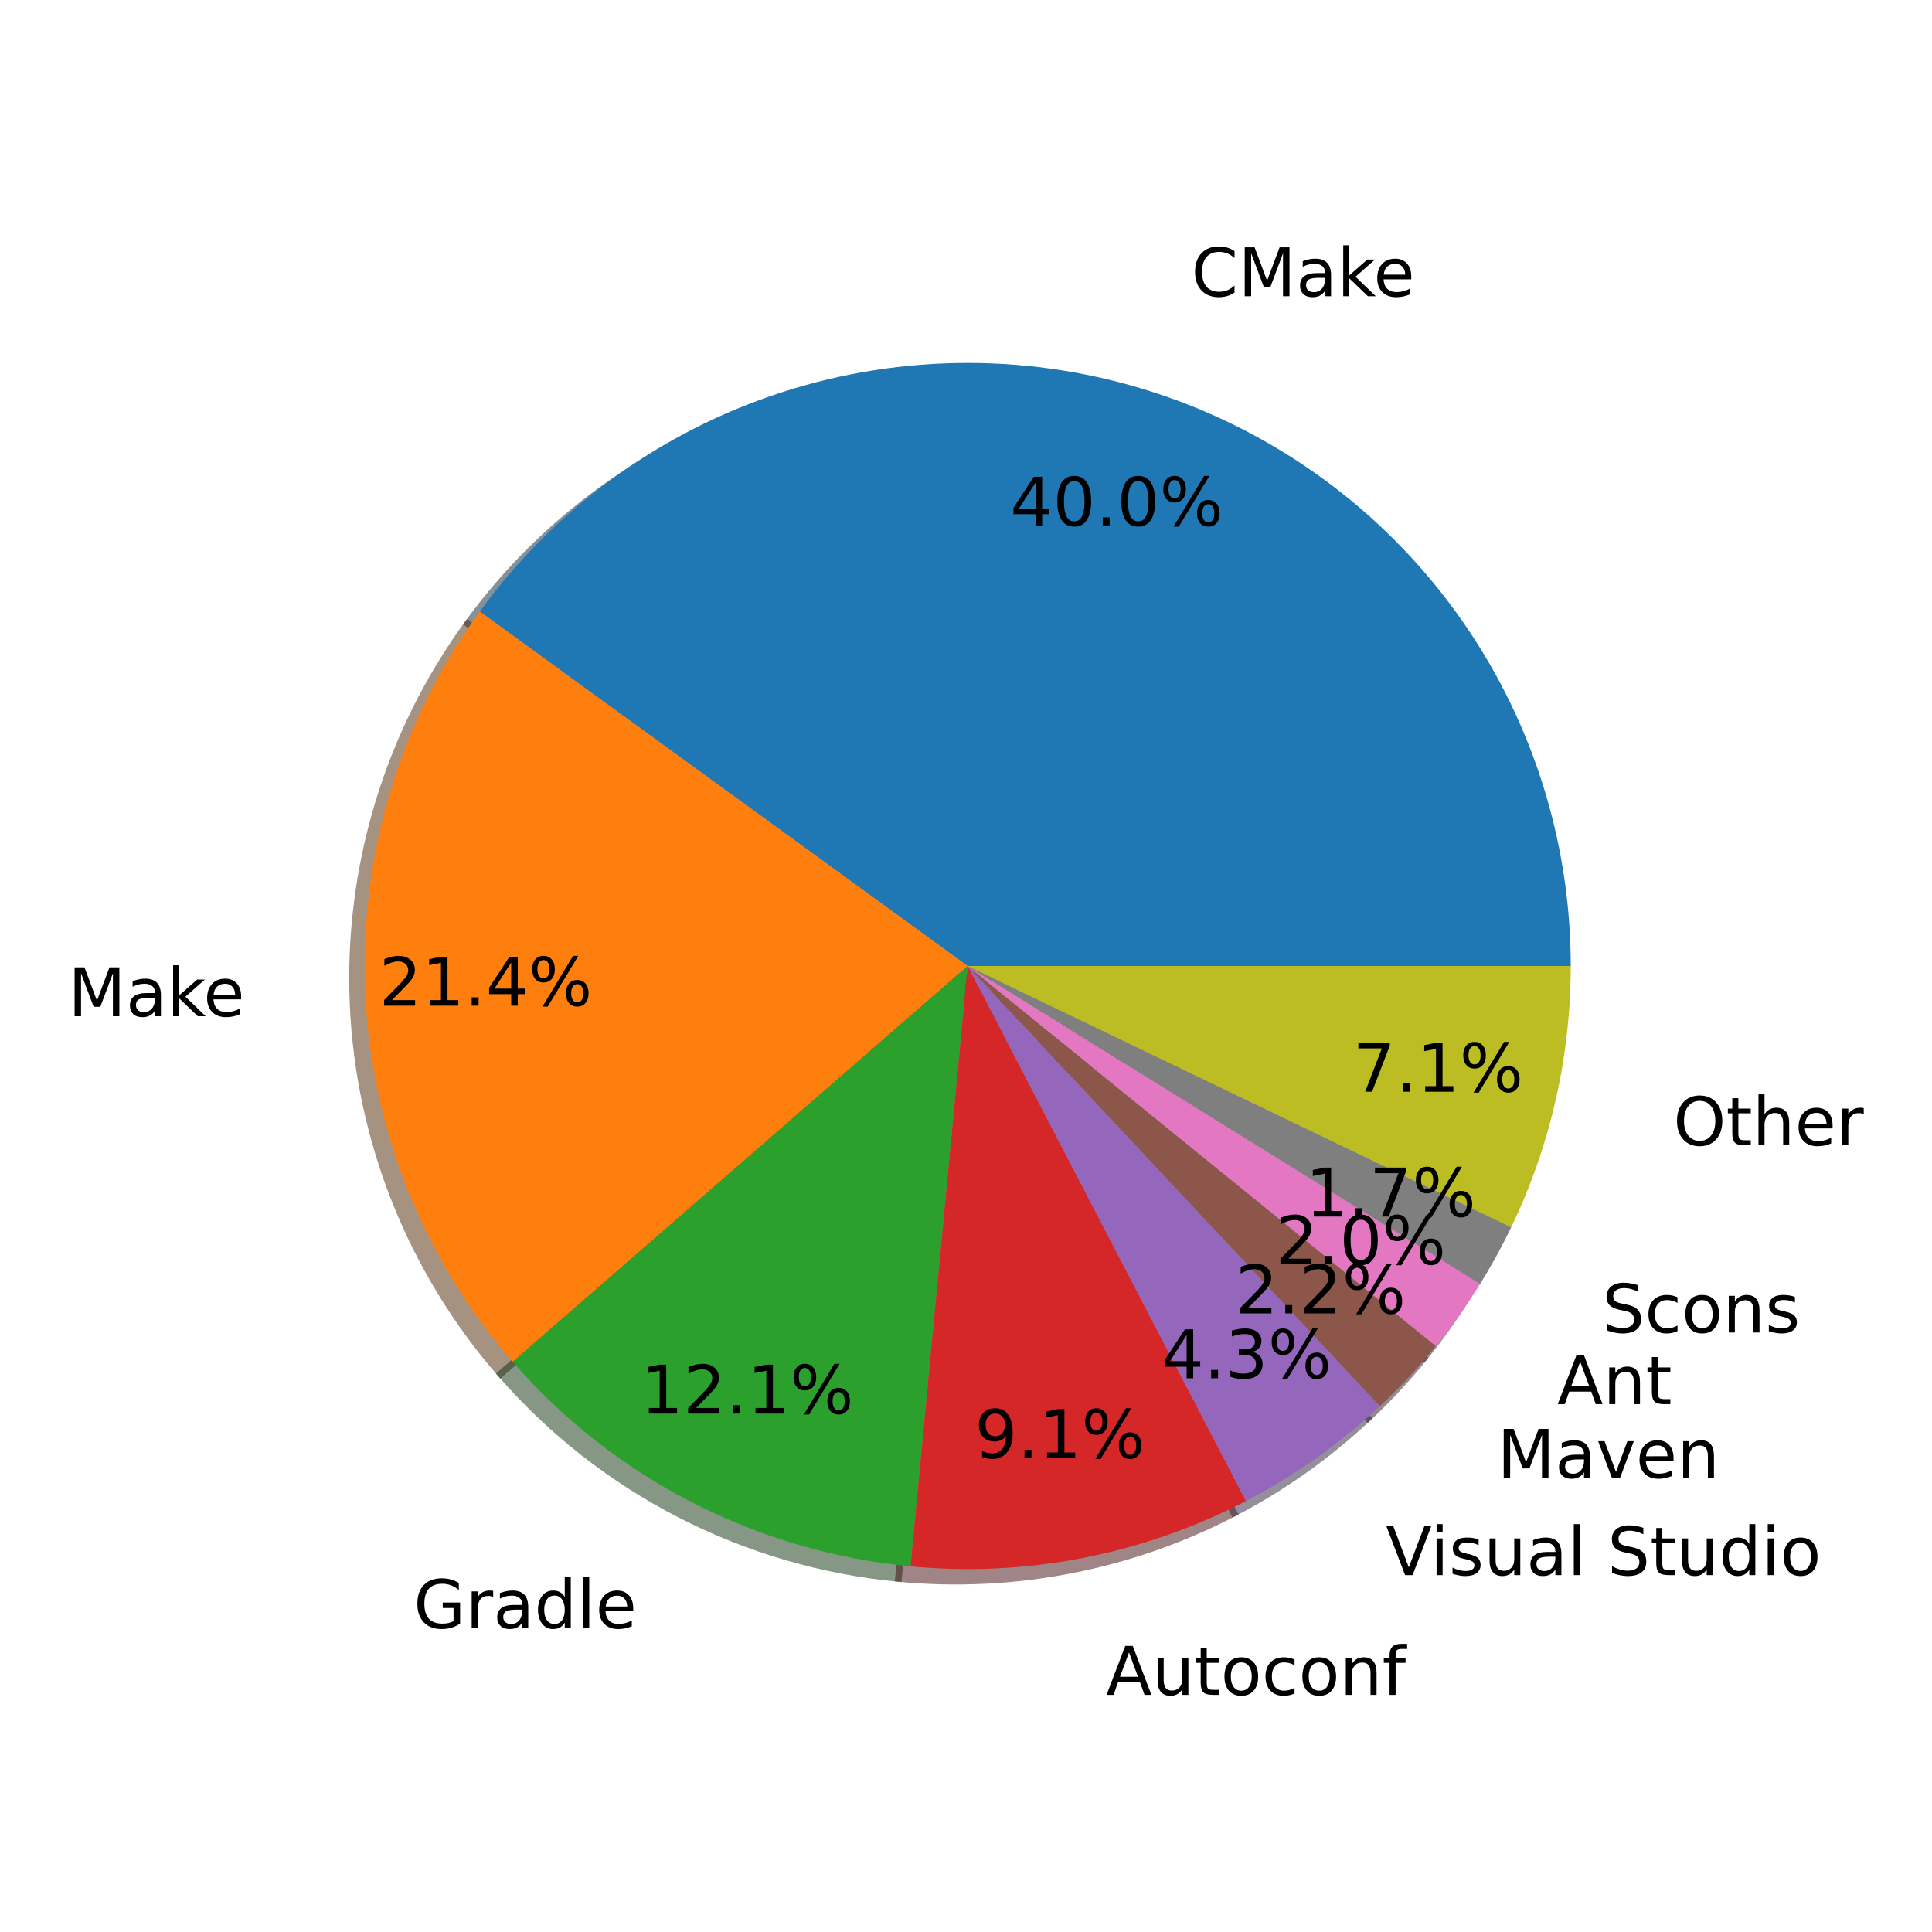
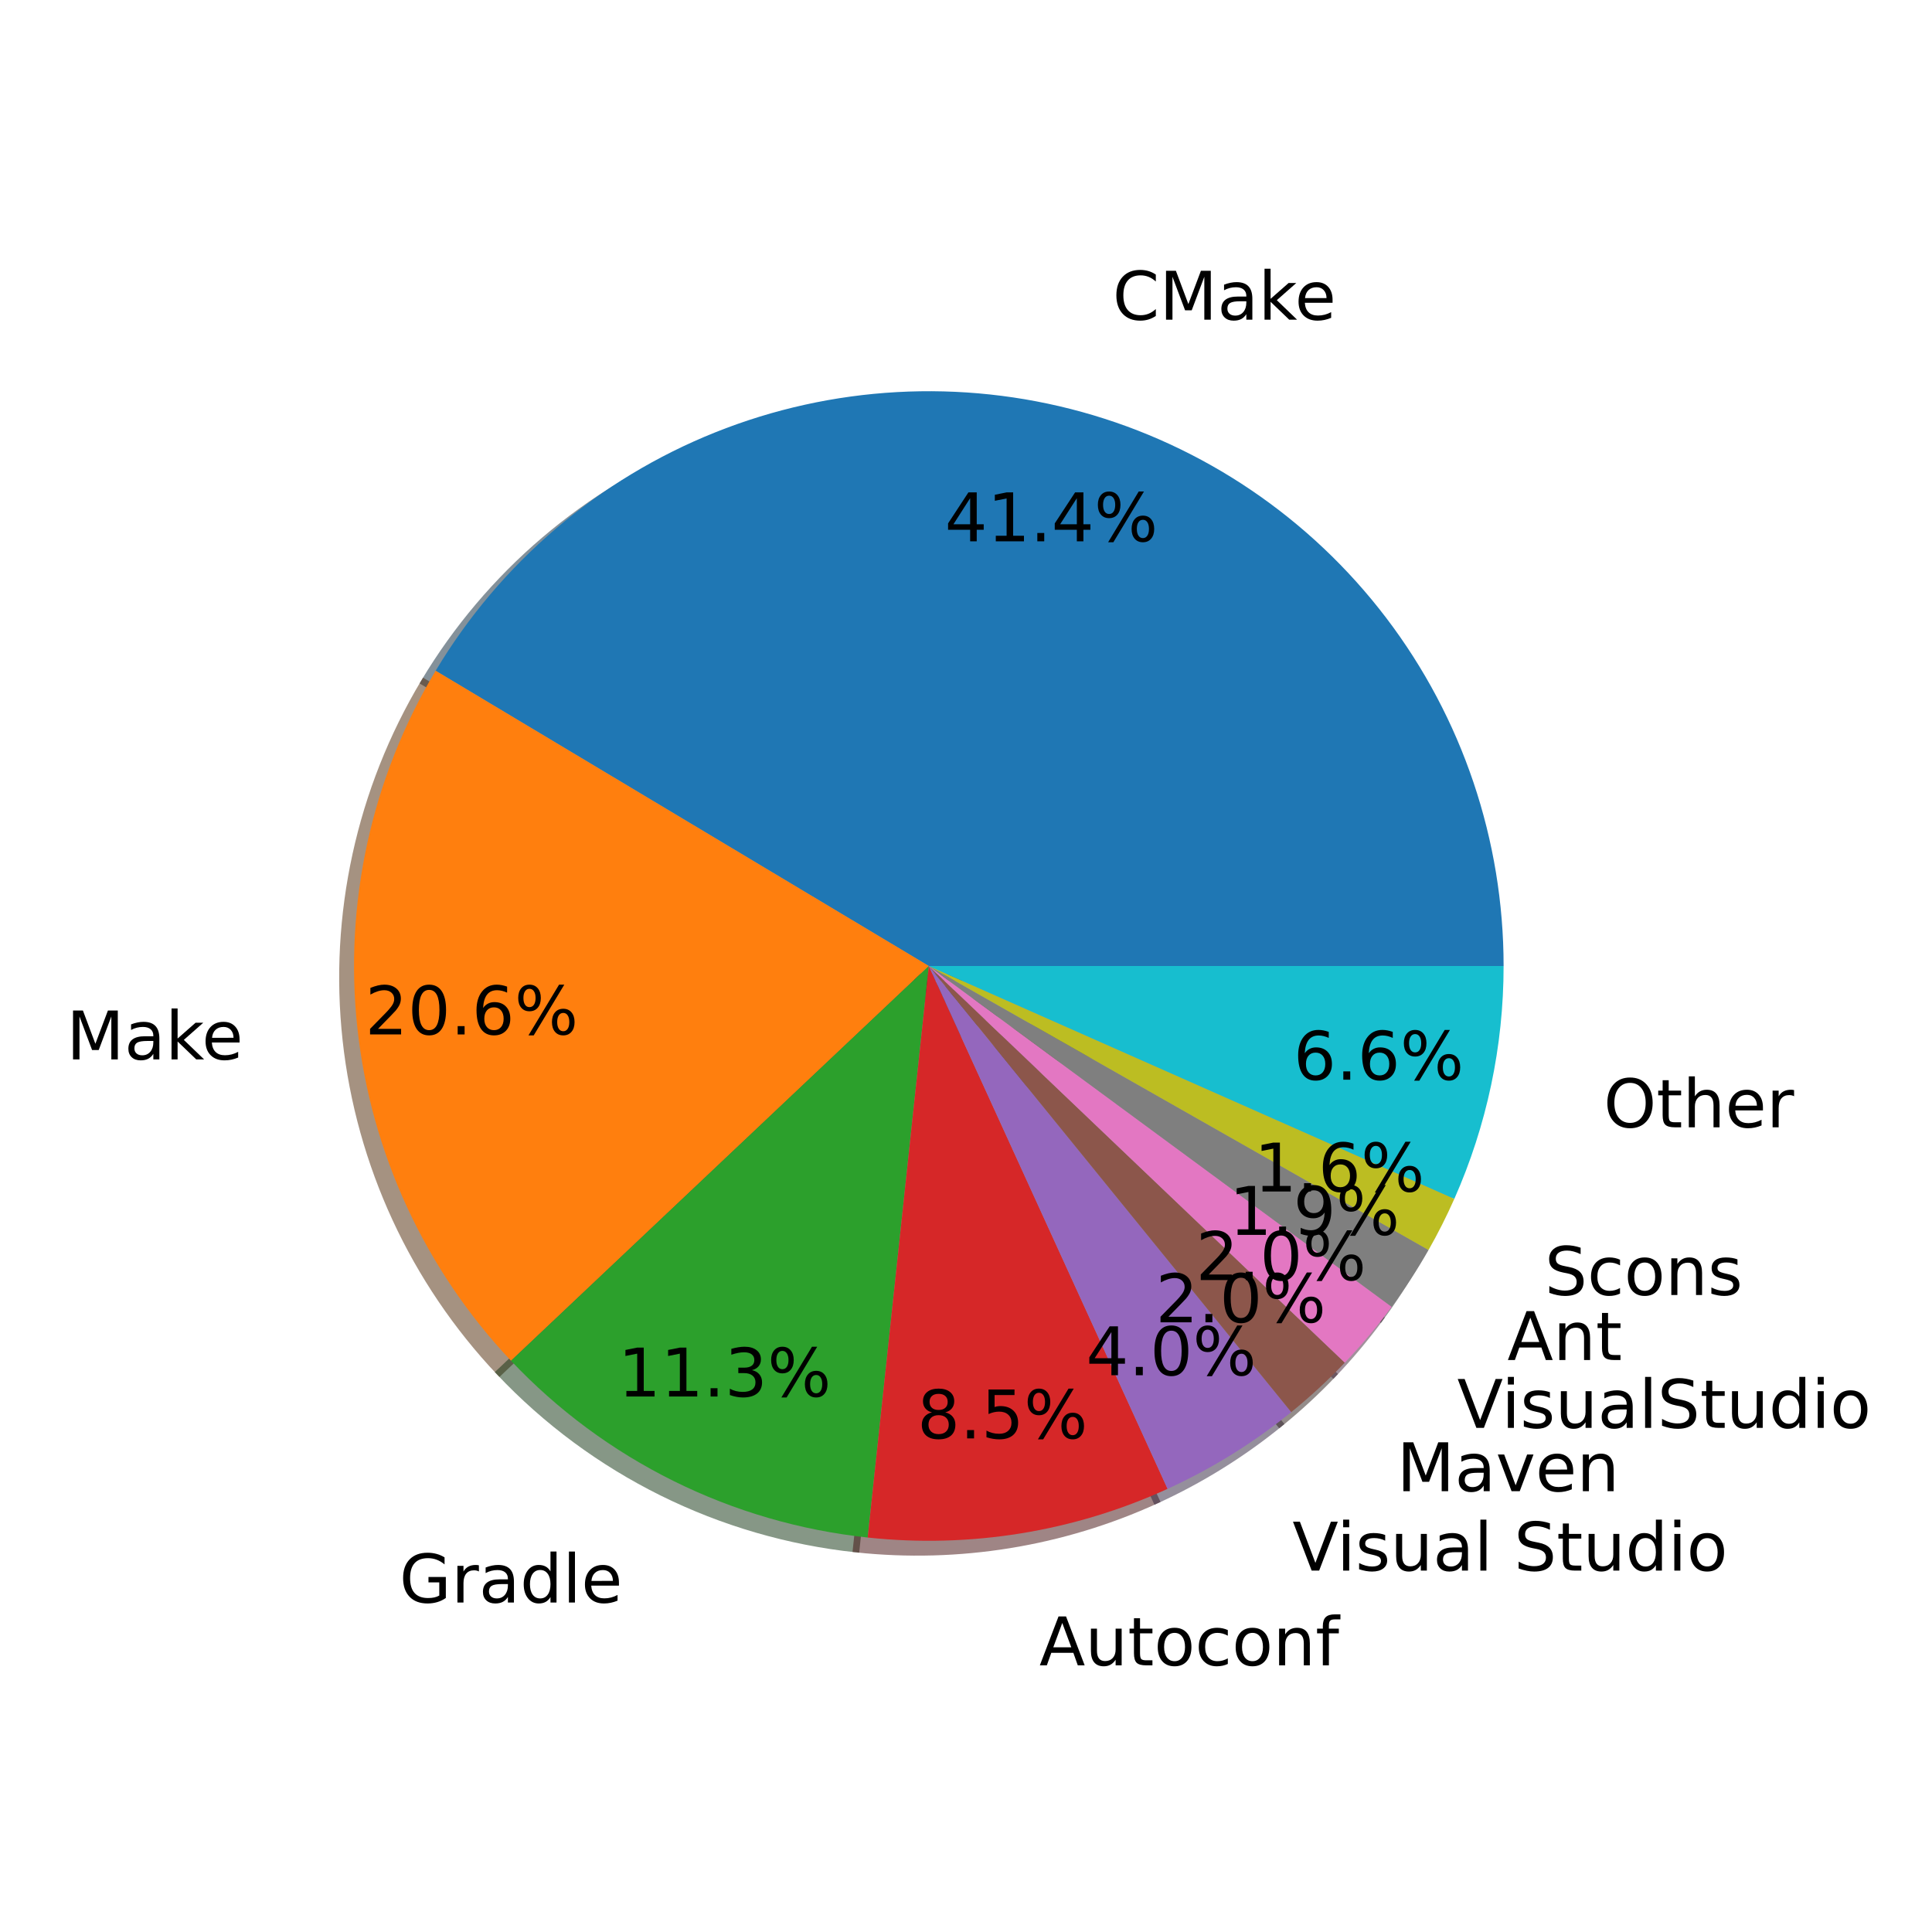
<svg xmlns="http://www.w3.org/2000/svg" xmlns:xlink="http://www.w3.org/1999/xlink" width="288pt" height="288pt" viewBox="0 0 288 288" version="1.1">
  <defs>
    <style type="text/css">*{stroke-linejoin: round; stroke-linecap: butt}</style>
  </defs>
  <g id="figure_1">
    <g id="patch_1">
      <path d="M 0 288  L 288 288  L 288 0  L 0 0  L 0 288  z " style="fill: none" />
    </g>
    <g id="axes_1">
      <g id="patch_2">
-         <path d="M 232.35 145.798  C 232.35 126.817 226.338 108.314 215.181 92.958  C 204.024 77.602 188.285 66.167 170.233 60.301  C 152.18 54.435 132.726 54.435 114.673 60.301  C 96.621 66.167 80.882 77.602 69.725 92.958  L 142.453 145.798  L 232.35 145.798  z " style="fill: #092436; opacity: 0.5; stroke: #092436; stroke-linejoin: miter" />
+         <path d="M 222.426 145.714  C 222.426 126.972 216.276 108.737 204.926 93.823  C 193.576 78.909 177.639 68.123 159.575 63.129  C 141.511 58.135 122.297 59.203 104.898 66.168  C 87.498 73.134 72.856 85.62 63.228 101.7  L 136.743 145.714  L 222.426 145.714  z " style="fill: #092436; opacity: 0.5; stroke: #092436; stroke-linejoin: miter" />
      </g>
      <g id="patch_3">
-         <path d="M 69.725 92.958  C 57.776 109.405 51.752 129.428 52.643 149.737  C 53.534 170.047 61.288 189.466 74.631 204.803  L 142.453 145.798  L 69.725 92.958  z " style="fill: #4c2604; opacity: 0.5; stroke: #4c2604; stroke-linejoin: miter" />
+         <path d="M 63.228 101.7  C 53.635 117.724 49.539 136.452 51.567 155.018  C 53.594 173.583 61.638 190.985 74.464 204.56  L 136.743 145.714  L 63.228 101.7  z " style="fill: #4c2604; opacity: 0.5; stroke: #4c2604; stroke-linejoin: miter" />
      </g>
      <g id="patch_4">
-         <path d="M 74.631 204.803  C 82.126 213.418 91.194 220.526 101.348 225.747  C 111.503 230.968 122.561 234.207 133.928 235.29  L 142.453 145.798  L 74.631 204.803  z " style="fill: #0d300d; opacity: 0.5; stroke: #0d300d; stroke-linejoin: miter" />
+         <path d="M 74.464 204.56  C 81.418 211.92 89.622 217.989 98.694 222.485  C 107.766 226.981 117.564 229.834 127.632 230.911  L 136.743 145.714  L 74.464 204.56  z " style="fill: #0d300d; opacity: 0.5; stroke: #0d300d; stroke-linejoin: miter" />
      </g>
      <g id="patch_5">
-         <path d="M 133.928 235.29  C 142.515 236.108 151.175 235.685 159.642 234.036  C 168.109 232.387 176.294 229.527 183.947 225.546  L 142.453 145.798  L 133.928 235.29  z " style="fill: #400c0c; opacity: 0.5; stroke: #400c0c; stroke-linejoin: miter" />
+         <path d="M 127.632 230.911  C 135.239 231.724 142.921 231.515 150.473 230.289  C 158.024 229.063 165.378 226.832 172.337 223.654  L 136.743 145.714  L 127.632 230.911  z " style="fill: #400c0c; opacity: 0.5; stroke: #400c0c; stroke-linejoin: miter" />
      </g>
      <g id="patch_6">
-         <path d="M 183.947 225.546  C 187.573 223.659 191.067 221.527 194.404 219.164  C 197.74 216.801 200.912 214.214 203.896 211.42  L 142.453 145.798  L 183.947 225.546  z " style="fill: #2c1f39; opacity: 0.5; stroke: #2c1f39; stroke-linejoin: miter" />
+         <path d="M 172.337 223.654  C 175.636 222.147 178.835 220.433 181.917 218.521  C 184.999 216.609 187.956 214.503 190.77 212.216  L 136.743 145.714  L 172.337 223.654  z " style="fill: #2c1f39; opacity: 0.5; stroke: #2c1f39; stroke-linejoin: miter" />
      </g>
      <g id="patch_7">
-         <path d="M 203.896 211.42  C 205.388 210.023 206.831 208.576 208.224 207.081  C 209.617 205.586 210.959 204.043 212.247 202.457  L 142.453 145.798  L 203.896 211.42  z " style="fill: #2a1a16; opacity: 0.5; stroke: #2a1a16; stroke-linejoin: miter" />
+         <path d="M 190.77 212.216  C 192.177 211.073 193.548 209.886 194.879 208.656  C 196.211 207.426 197.503 206.154 198.754 204.842  L 136.743 145.714  L 190.77 212.216  z " style="fill: #2a1a16; opacity: 0.5; stroke: #2a1a16; stroke-linejoin: miter" />
      </g>
      <g id="patch_8">
-         <path d="M 212.247 202.457  C 213.443 200.984 214.592 199.473 215.692 197.927  C 216.793 196.381 217.844 194.801 218.844 193.188  L 142.453 145.798  L 212.247 202.457  z " style="fill: #44243a; opacity: 0.5; stroke: #44243a; stroke-linejoin: miter" />
+         <path d="M 198.754 204.842  C 200.005 203.53 201.214 202.178 202.38 200.79  C 203.545 199.401 204.666 197.976 205.741 196.516  L 136.743 145.714  L 198.754 204.842  z " style="fill: #44243a; opacity: 0.5; stroke: #44243a; stroke-linejoin: miter" />
      </g>
      <g id="patch_9">
-         <path d="M 218.844 193.188  C 219.691 191.824 220.5 190.437 221.272 189.029  C 222.045 187.622 222.779 186.193 223.474 184.746  L 142.453 145.798  L 218.844 193.188  z " style="fill: #262626; opacity: 0.5; stroke: #262626; stroke-linejoin: miter" />
+         <path d="M 205.741 196.516  C 206.739 195.16 207.697 193.776 208.613 192.364  C 209.53 190.952 210.404 189.513 211.236 188.05  L 136.743 145.714  L 205.741 196.516  z " style="fill: #262626; opacity: 0.5; stroke: #262626; stroke-linejoin: miter" />
      </g>
      <g id="patch_10">
-         <path d="M 223.474 184.746  C 226.386 178.689 228.61 172.324 230.103 165.771  C 231.596 159.218 232.35 152.519 232.35 145.798  L 142.453 145.798  L 223.474 184.746  z " style="fill: #38390a; opacity: 0.5; stroke: #38390a; stroke-linejoin: miter" />
+         <path d="M 211.236 188.05  C 211.94 186.811 212.613 185.556 213.254 184.284  C 213.895 183.012 214.504 181.724 215.081 180.422  L 136.743 145.714  L 211.236 188.05  z " style="fill: #38390a; opacity: 0.5; stroke: #38390a; stroke-linejoin: miter" />
      </g>
      <g id="patch_11">
-         <path d="M 234.148 144  C 234.148 125.019 228.136 106.516 216.979 91.16  C 205.822 75.804 190.083 64.369 172.031 58.503  C 153.978 52.638 134.524 52.638 116.471 58.503  C 98.419 64.369 82.68 75.804 71.523 91.16  L 144.251 144  L 234.148 144  z " style="fill: #1f77b4" />
+         <path d="M 215.081 180.422  C 217.496 174.972 219.335 169.284 220.569 163.452  C 221.804 157.62 222.426 151.675 222.426 145.714  L 136.743 145.714  L 215.081 180.422  z " style="fill: #07393e; opacity: 0.5; stroke: #07393e; stroke-linejoin: miter" />
      </g>
      <g id="patch_12">
-         <path d="M 71.523 91.16  C 59.574 107.607 53.55 127.63 54.441 147.939  C 55.331 168.249 63.086 187.668 76.429 203.005  L 144.251 144  L 71.523 91.16  z " style="fill: #ff7f0e" />
+         <path d="M 224.139 144  C 224.139 125.258 217.99 107.024 206.64 92.11  C 195.289 77.195 179.353 66.409 161.289 61.415  C 143.224 56.421 124.011 57.489 106.611 64.455  C 89.212 71.42 74.569 83.906 64.942 99.987  L 138.457 144  L 224.139 144  z " style="fill: #1f77b4" />
      </g>
      <g id="patch_13">
-         <path d="M 76.429 203.005  C 83.924 211.62 92.992 218.728 103.146 223.949  C 113.301 229.17 124.359 232.409 135.726 233.492  L 144.251 144  L 76.429 203.005  z " style="fill: #2ca02c" />
+         <path d="M 64.942 99.987  C 55.349 116.01 51.252 134.739 53.28 153.304  C 55.308 171.869 63.351 189.272 76.177 202.846  L 138.457 144  L 64.942 99.987  z " style="fill: #ff7f0e" />
      </g>
      <g id="patch_14">
-         <path d="M 135.726 233.492  C 144.313 234.31 152.973 233.888 161.44 232.238  C 169.907 230.589 178.092 227.729 185.745 223.748  L 144.251 144  L 135.726 233.492  z " style="fill: #d62728" />
+         <path d="M 76.177 202.846  C 83.131 210.206 91.335 216.275 100.408 220.771  C 109.48 225.268 119.278 228.12 129.346 229.197  L 138.457 144  L 76.177 202.846  z " style="fill: #2ca02c" />
      </g>
      <g id="patch_15">
-         <path d="M 185.745 223.748  C 189.371 221.861 192.865 219.729 196.202 217.366  C 199.538 215.003 202.709 212.416 205.694 209.622  L 144.251 144  L 185.745 223.748  z " style="fill: #9467bd" />
+         <path d="M 129.346 229.197  C 136.953 230.011 144.635 229.802 152.186 228.576  C 159.738 227.35 167.091 225.118 174.05 221.94  L 138.457 144  L 129.346 229.197  z " style="fill: #d62728" />
      </g>
      <g id="patch_16">
-         <path d="M 205.694 209.622  C 207.186 208.225 208.629 206.778 210.022 205.283  C 211.415 203.788 212.757 202.245 214.045 200.659  L 144.251 144  L 205.694 209.622  z " style="fill: #8c564b" />
+         <path d="M 174.05 221.94  C 177.349 220.433 180.549 218.719 183.631 216.807  C 186.712 214.895 189.669 212.789 192.484 210.502  L 138.457 144  L 174.05 221.94  z " style="fill: #9467bd" />
      </g>
      <g id="patch_17">
-         <path d="M 214.045 200.659  C 215.241 199.186 216.39 197.675 217.49 196.129  C 218.591 194.583 219.642 193.003 220.642 191.39  L 144.251 144  L 214.045 200.659  z " style="fill: #e377c2" />
+         <path d="M 192.484 210.502  C 193.891 209.359 195.261 208.172 196.593 206.942  C 197.925 205.712 199.217 204.44 200.468 203.128  L 138.457 144  L 192.484 210.502  z " style="fill: #8c564b" />
      </g>
      <g id="patch_18">
-         <path d="M 220.642 191.39  C 221.489 190.026 222.298 188.639 223.07 187.231  C 223.842 185.824 224.577 184.395 225.272 182.948  L 144.251 144  L 220.642 191.39  z " style="fill: #7f7f7f" />
+         <path d="M 200.468 203.128  C 201.719 201.816 202.928 200.465 204.093 199.076  C 205.259 197.687 206.38 196.262 207.454 194.802  L 138.457 144  L 200.468 203.128  z " style="fill: #e377c2" />
      </g>
      <g id="patch_19">
-         <path d="M 225.272 182.948  C 228.184 176.891 230.408 170.526 231.901 163.973  C 233.394 157.421 234.148 150.721 234.148 144  L 144.251 144  L 225.272 182.948  z " style="fill: #bcbd22" />
+         <path d="M 207.454 194.802  C 208.452 193.447 209.41 192.062 210.327 190.65  C 211.243 189.238 212.118 187.799 212.95 186.336  L 138.457 144  L 207.454 194.802  z " style="fill: #7f7f7f" />
+       </g>
+       <g id="patch_20">
+         <path d="M 212.95 186.336  C 213.653 185.098 214.326 183.842 214.967 182.57  C 215.608 181.298 216.218 180.011 216.795 178.708  L 138.457 144  L 212.95 186.336  z " style="fill: #bcbd22" />
+       </g>
+       <g id="patch_21">
+         <path d="M 216.795 178.708  C 219.21 173.258 221.049 167.571 222.283 161.738  C 223.517 155.906 224.139 149.961 224.139 144  L 138.457 144  L 216.795 178.708  z " style="fill: #17becf" />
      </g>
      <g id="matplotlib.axis_1" />
      <g id="matplotlib.axis_2" />
      <g id="text_1">
-         <g transform="translate(177.5866 44.16307)scale(0.1 -0.1)">
+         <g transform="translate(165.8552 47.65765)scale(0.1 -0.1)">
          <defs>
            <path id="DejaVuSans-43" d="M 4122 4306  L 4122 3641  Q 3803 3938 3442 4084  Q 3081 4231 2675 4231  Q 1875 4231 1450 3742  Q 1025 3253 1025 2328  Q 1025 1406 1450 917  Q 1875 428 2675 428  Q 3081 428 3442 575  Q 3803 722 4122 1019  L 4122 359  Q 3791 134 3420 21  Q 3050 -91 2638 -91  Q 1578 -91 968 557  Q 359 1206 359 2328  Q 359 3453 968 4101  Q 1578 4750 2638 4750  Q 3056 4750 3426 4639  Q 3797 4528 4122 4306  z " transform="scale(0.015625)" />
            <path id="DejaVuSans-4d" d="M 628 4666  L 1569 4666  L 2759 1491  L 3956 4666  L 4897 4666  L 4897 0  L 4281 0  L 4281 4097  L 3078 897  L 2444 897  L 1241 4097  L 1241 0  L 628 0  L 628 4666  z " transform="scale(0.015625)" />
            <path id="DejaVuSans-61" d="M 2194 1759  Q 1497 1759 1228 1600  Q 959 1441 959 1056  Q 959 750 1161 570  Q 1363 391 1709 391  Q 2188 391 2477 730  Q 2766 1069 2766 1631  L 2766 1759  L 2194 1759  z M 3341 1997  L 3341 0  L 2766 0  L 2766 531  Q 2569 213 2275 61  Q 1981 -91 1556 -91  Q 1019 -91 701 211  Q 384 513 384 1019  Q 384 1609 779 1909  Q 1175 2209 1959 2209  L 2766 2209  L 2766 2266  Q 2766 2663 2505 2880  Q 2244 3097 1772 3097  Q 1472 3097 1187 3025  Q 903 2953 641 2809  L 641 3341  Q 956 3463 1253 3523  Q 1550 3584 1831 3584  Q 2591 3584 2966 3190  Q 3341 2797 3341 1997  z " transform="scale(0.015625)" />
            <path id="DejaVuSans-6b" d="M 581 4863  L 1159 4863  L 1159 1991  L 2875 3500  L 3609 3500  L 1753 1863  L 3688 0  L 2938 0  L 1159 1709  L 1159 0  L 581 0  L 581 4863  z " transform="scale(0.015625)" />
            <path id="DejaVuSans-65" d="M 3597 1894  L 3597 1613  L 953 1613  Q 991 1019 1311 708  Q 1631 397 2203 397  Q 2534 397 2845 478  Q 3156 559 3463 722  L 3463 178  Q 3153 47 2828 -22  Q 2503 -91 2169 -91  Q 1331 -91 842 396  Q 353 884 353 1716  Q 353 2575 817 3079  Q 1281 3584 2069 3584  Q 2775 3584 3186 3129  Q 3597 2675 3597 1894  z M 3022 2063  Q 3016 2534 2758 2815  Q 2500 3097 2075 3097  Q 1594 3097 1305 2825  Q 1016 2553 972 2059  L 3022 2063  z " transform="scale(0.015625)" />
          </defs>
          <use xlink:href="#DejaVuSans-43" />
          <use xlink:href="#DejaVuSans-4d" x="69.824" />
          <use xlink:href="#DejaVuSans-61" x="156.104" />
          <use xlink:href="#DejaVuSans-6b" x="217.383" />
          <use xlink:href="#DejaVuSans-65" x="271.668" />
        </g>
      </g>
      <g id="text_2">
-         <g transform="translate(150.5911 78.36184)scale(0.1 -0.1)">
+         <g transform="translate(140.8387 80.69155)scale(0.1 -0.1)">
          <defs>
            <path id="DejaVuSans-34" d="M 2419 4116  L 825 1625  L 2419 1625  L 2419 4116  z M 2253 4666  L 3047 4666  L 3047 1625  L 3713 1625  L 3713 1100  L 3047 1100  L 3047 0  L 2419 0  L 2419 1100  L 313 1100  L 313 1709  L 2253 4666  z " transform="scale(0.015625)" />
-             <path id="DejaVuSans-30" d="M 2034 4250  Q 1547 4250 1301 3770  Q 1056 3291 1056 2328  Q 1056 1369 1301 889  Q 1547 409 2034 409  Q 2525 409 2770 889  Q 3016 1369 3016 2328  Q 3016 3291 2770 3770  Q 2525 4250 2034 4250  z M 2034 4750  Q 2819 4750 3233 4129  Q 3647 3509 3647 2328  Q 3647 1150 3233 529  Q 2819 -91 2034 -91  Q 1250 -91 836 529  Q 422 1150 422 2328  Q 422 3509 836 4129  Q 1250 4750 2034 4750  z " transform="scale(0.015625)" />
+             <path id="DejaVuSans-31" d="M 794 531  L 1825 531  L 1825 4091  L 703 3866  L 703 4441  L 1819 4666  L 2450 4666  L 2450 531  L 3481 531  L 3481 0  L 794 0  L 794 531  z " transform="scale(0.015625)" />
            <path id="DejaVuSans-2e" d="M 684 794  L 1344 794  L 1344 0  L 684 0  L 684 794  z " transform="scale(0.015625)" />
            <path id="DejaVuSans-25" d="M 4653 2053  Q 4381 2053 4226 1822  Q 4072 1591 4072 1178  Q 4072 772 4226 539  Q 4381 306 4653 306  Q 4919 306 5073 539  Q 5228 772 5228 1178  Q 5228 1588 5073 1820  Q 4919 2053 4653 2053  z M 4653 2450  Q 5147 2450 5437 2106  Q 5728 1763 5728 1178  Q 5728 594 5436 251  Q 5144 -91 4653 -91  Q 4153 -91 3862 251  Q 3572 594 3572 1178  Q 3572 1766 3864 2108  Q 4156 2450 4653 2450  z M 1428 4353  Q 1159 4353 1004 4120  Q 850 3888 850 3481  Q 850 3069 1003 2837  Q 1156 2606 1428 2606  Q 1700 2606 1854 2837  Q 2009 3069 2009 3481  Q 2009 3884 1853 4118  Q 1697 4353 1428 4353  z M 4250 4750  L 4750 4750  L 1831 -91  L 1331 -91  L 4250 4750  z M 1428 4750  Q 1922 4750 2215 4408  Q 2509 4066 2509 3481  Q 2509 2891 2217 2550  Q 1925 2209 1428 2209  Q 931 2209 642 2551  Q 353 2894 353 3481  Q 353 4063 643 4406  Q 934 4750 1428 4750  z " transform="scale(0.015625)" />
          </defs>
          <use xlink:href="#DejaVuSans-34" />
-           <use xlink:href="#DejaVuSans-30" x="63.623" />
+           <use xlink:href="#DejaVuSans-31" x="63.623" />
          <use xlink:href="#DejaVuSans-2e" x="127.246" />
-           <use xlink:href="#DejaVuSans-30" x="159.033" />
+           <use xlink:href="#DejaVuSans-34" x="159.033" />
          <use xlink:href="#DejaVuSans-25" x="222.656" />
        </g>
      </g>
      <g id="text_3">
-         <g transform="translate(10.14101 151.4867)scale(0.1 -0.1)">
+         <g transform="translate(9.907508 157.9241)scale(0.1 -0.1)">
          <use xlink:href="#DejaVuSans-4d" />
          <use xlink:href="#DejaVuSans-61" x="86.279" />
          <use xlink:href="#DejaVuSans-6b" x="147.559" />
          <use xlink:href="#DejaVuSans-65" x="201.844" />
        </g>
      </g>
      <g id="text_4">
-         <g transform="translate(56.51909 149.911)scale(0.1 -0.1)">
+         <g transform="translate(54.43191 154.2025)scale(0.1 -0.1)">
          <defs>
            <path id="DejaVuSans-32" d="M 1228 531  L 3431 531  L 3431 0  L 469 0  L 469 531  Q 828 903 1448 1529  Q 2069 2156 2228 2338  Q 2531 2678 2651 2914  Q 2772 3150 2772 3378  Q 2772 3750 2511 3984  Q 2250 4219 1831 4219  Q 1534 4219 1204 4116  Q 875 4013 500 3803  L 500 4441  Q 881 4594 1212 4672  Q 1544 4750 1819 4750  Q 2544 4750 2975 4387  Q 3406 4025 3406 3419  Q 3406 3131 3298 2873  Q 3191 2616 2906 2266  Q 2828 2175 2409 1742  Q 1991 1309 1228 531  z " transform="scale(0.015625)" />
-             <path id="DejaVuSans-31" d="M 794 531  L 1825 531  L 1825 4091  L 703 3866  L 703 4441  L 1819 4666  L 2450 4666  L 2450 531  L 3481 531  L 3481 0  L 794 0  L 794 531  z " transform="scale(0.015625)" />
+             <path id="DejaVuSans-30" d="M 2034 4250  Q 1547 4250 1301 3770  Q 1056 3291 1056 2328  Q 1056 1369 1301 889  Q 1547 409 2034 409  Q 2525 409 2770 889  Q 3016 1369 3016 2328  Q 3016 3291 2770 3770  Q 2525 4250 2034 4250  z M 2034 4750  Q 2819 4750 3233 4129  Q 3647 3509 3647 2328  Q 3647 1150 3233 529  Q 2819 -91 2034 -91  Q 1250 -91 836 529  Q 422 1150 422 2328  Q 422 3509 836 4129  Q 1250 4750 2034 4750  z " transform="scale(0.015625)" />
+             <path id="DejaVuSans-36" d="M 2113 2584  Q 1688 2584 1439 2293  Q 1191 2003 1191 1497  Q 1191 994 1439 701  Q 1688 409 2113 409  Q 2538 409 2786 701  Q 3034 994 3034 1497  Q 3034 2003 2786 2293  Q 2538 2584 2113 2584  z M 3366 4563  L 3366 3988  Q 3128 4100 2886 4159  Q 2644 4219 2406 4219  Q 1781 4219 1451 3797  Q 1122 3375 1075 2522  Q 1259 2794 1537 2939  Q 1816 3084 2150 3084  Q 2853 3084 3261 2657  Q 3669 2231 3669 1497  Q 3669 778 3244 343  Q 2819 -91 2113 -91  Q 1303 -91 875 529  Q 447 1150 447 2328  Q 447 3434 972 4092  Q 1497 4750 2381 4750  Q 2619 4750 2861 4703  Q 3103 4656 3366 4563  z " transform="scale(0.015625)" />
          </defs>
          <use xlink:href="#DejaVuSans-32" />
-           <use xlink:href="#DejaVuSans-31" x="63.623" />
+           <use xlink:href="#DejaVuSans-30" x="63.623" />
          <use xlink:href="#DejaVuSans-2e" x="127.246" />
-           <use xlink:href="#DejaVuSans-34" x="159.033" />
+           <use xlink:href="#DejaVuSans-36" x="159.033" />
          <use xlink:href="#DejaVuSans-25" x="222.656" />
        </g>
      </g>
      <g id="text_5">
-         <g transform="translate(61.65831 242.6982)scale(0.1 -0.1)">
+         <g transform="translate(59.53064 238.885)scale(0.1 -0.1)">
          <defs>
            <path id="DejaVuSans-47" d="M 3809 666  L 3809 1919  L 2778 1919  L 2778 2438  L 4434 2438  L 4434 434  Q 4069 175 3628 42  Q 3188 -91 2688 -91  Q 1594 -91 976 548  Q 359 1188 359 2328  Q 359 3472 976 4111  Q 1594 4750 2688 4750  Q 3144 4750 3555 4637  Q 3966 4525 4313 4306  L 4313 3634  Q 3963 3931 3569 4081  Q 3175 4231 2741 4231  Q 1884 4231 1454 3753  Q 1025 3275 1025 2328  Q 1025 1384 1454 906  Q 1884 428 2741 428  Q 3075 428 3337 486  Q 3600 544 3809 666  z " transform="scale(0.015625)" />
            <path id="DejaVuSans-72" d="M 2631 2963  Q 2534 3019 2420 3045  Q 2306 3072 2169 3072  Q 1681 3072 1420 2755  Q 1159 2438 1159 1844  L 1159 0  L 581 0  L 581 3500  L 1159 3500  L 1159 2956  Q 1341 3275 1631 3429  Q 1922 3584 2338 3584  Q 2397 3584 2469 3576  Q 2541 3569 2628 3553  L 2631 2963  z " transform="scale(0.015625)" />
            <path id="DejaVuSans-64" d="M 2906 2969  L 2906 4863  L 3481 4863  L 3481 0  L 2906 0  L 2906 525  Q 2725 213 2448 61  Q 2172 -91 1784 -91  Q 1150 -91 751 415  Q 353 922 353 1747  Q 353 2572 751 3078  Q 1150 3584 1784 3584  Q 2172 3584 2448 3432  Q 2725 3281 2906 2969  z M 947 1747  Q 947 1113 1208 752  Q 1469 391 1925 391  Q 2381 391 2643 752  Q 2906 1113 2906 1747  Q 2906 2381 2643 2742  Q 2381 3103 1925 3103  Q 1469 3103 1208 2742  Q 947 2381 947 1747  z " transform="scale(0.015625)" />
            <path id="DejaVuSans-6c" d="M 603 4863  L 1178 4863  L 1178 0  L 603 0  L 603 4863  z " transform="scale(0.015625)" />
          </defs>
          <use xlink:href="#DejaVuSans-47" />
          <use xlink:href="#DejaVuSans-72" x="77.49" />
          <use xlink:href="#DejaVuSans-61" x="118.604" />
          <use xlink:href="#DejaVuSans-64" x="179.883" />
          <use xlink:href="#DejaVuSans-6c" x="243.359" />
          <use xlink:href="#DejaVuSans-65" x="271.143" />
        </g>
      </g>
      <g id="text_6">
-         <g transform="translate(95.48374 210.7186)scale(0.1 -0.1)">
+         <g transform="translate(92.13379 208.1764)scale(0.1 -0.1)">
+           <defs>
+             <path id="DejaVuSans-33" d="M 2597 2516  Q 3050 2419 3304 2112  Q 3559 1806 3559 1356  Q 3559 666 3084 287  Q 2609 -91 1734 -91  Q 1441 -91 1130 -33  Q 819 25 488 141  L 488 750  Q 750 597 1062 519  Q 1375 441 1716 441  Q 2309 441 2620 675  Q 2931 909 2931 1356  Q 2931 1769 2642 2001  Q 2353 2234 1838 2234  L 1294 2234  L 1294 2753  L 1863 2753  Q 2328 2753 2575 2939  Q 2822 3125 2822 3475  Q 2822 3834 2567 4026  Q 2313 4219 1838 4219  Q 1578 4219 1281 4162  Q 984 4106 628 3988  L 628 4550  Q 988 4650 1302 4700  Q 1616 4750 1894 4750  Q 2613 4750 3031 4423  Q 3450 4097 3450 3541  Q 3450 3153 3228 2886  Q 3006 2619 2597 2516  z " transform="scale(0.015625)" />
+           </defs>
          <use xlink:href="#DejaVuSans-31" />
-           <use xlink:href="#DejaVuSans-32" x="63.623" />
+           <use xlink:href="#DejaVuSans-31" x="63.623" />
          <use xlink:href="#DejaVuSans-2e" x="127.246" />
-           <use xlink:href="#DejaVuSans-31" x="159.033" />
+           <use xlink:href="#DejaVuSans-33" x="159.033" />
          <use xlink:href="#DejaVuSans-25" x="222.656" />
        </g>
      </g>
      <g id="text_7">
-         <g transform="translate(164.8778 252.6452)scale(0.1 -0.1)">
+         <g transform="translate(154.9322 248.2502)scale(0.1 -0.1)">
          <defs>
            <path id="DejaVuSans-41" d="M 2188 4044  L 1331 1722  L 3047 1722  L 2188 4044  z M 1831 4666  L 2547 4666  L 4325 0  L 3669 0  L 3244 1197  L 1141 1197  L 716 0  L 50 0  L 1831 4666  z " transform="scale(0.015625)" />
            <path id="DejaVuSans-75" d="M 544 1381  L 544 3500  L 1119 3500  L 1119 1403  Q 1119 906 1312 657  Q 1506 409 1894 409  Q 2359 409 2629 706  Q 2900 1003 2900 1516  L 2900 3500  L 3475 3500  L 3475 0  L 2900 0  L 2900 538  Q 2691 219 2414 64  Q 2138 -91 1772 -91  Q 1169 -91 856 284  Q 544 659 544 1381  z M 1991 3584  L 1991 3584  z " transform="scale(0.015625)" />
            <path id="DejaVuSans-74" d="M 1172 4494  L 1172 3500  L 2356 3500  L 2356 3053  L 1172 3053  L 1172 1153  Q 1172 725 1289 603  Q 1406 481 1766 481  L 2356 481  L 2356 0  L 1766 0  Q 1100 0 847 248  Q 594 497 594 1153  L 594 3053  L 172 3053  L 172 3500  L 594 3500  L 594 4494  L 1172 4494  z " transform="scale(0.015625)" />
            <path id="DejaVuSans-6f" d="M 1959 3097  Q 1497 3097 1228 2736  Q 959 2375 959 1747  Q 959 1119 1226 758  Q 1494 397 1959 397  Q 2419 397 2687 759  Q 2956 1122 2956 1747  Q 2956 2369 2687 2733  Q 2419 3097 1959 3097  z M 1959 3584  Q 2709 3584 3137 3096  Q 3566 2609 3566 1747  Q 3566 888 3137 398  Q 2709 -91 1959 -91  Q 1206 -91 779 398  Q 353 888 353 1747  Q 353 2609 779 3096  Q 1206 3584 1959 3584  z " transform="scale(0.015625)" />
            <path id="DejaVuSans-63" d="M 3122 3366  L 3122 2828  Q 2878 2963 2633 3030  Q 2388 3097 2138 3097  Q 1578 3097 1268 2742  Q 959 2388 959 1747  Q 959 1106 1268 751  Q 1578 397 2138 397  Q 2388 397 2633 464  Q 2878 531 3122 666  L 3122 134  Q 2881 22 2623 -34  Q 2366 -91 2075 -91  Q 1284 -91 818 406  Q 353 903 353 1747  Q 353 2603 823 3093  Q 1294 3584 2113 3584  Q 2378 3584 2631 3529  Q 2884 3475 3122 3366  z " transform="scale(0.015625)" />
            <path id="DejaVuSans-6e" d="M 3513 2113  L 3513 0  L 2938 0  L 2938 2094  Q 2938 2591 2744 2837  Q 2550 3084 2163 3084  Q 1697 3084 1428 2787  Q 1159 2491 1159 1978  L 1159 0  L 581 0  L 581 3500  L 1159 3500  L 1159 2956  Q 1366 3272 1645 3428  Q 1925 3584 2291 3584  Q 2894 3584 3203 3211  Q 3513 2838 3513 2113  z " transform="scale(0.015625)" />
            <path id="DejaVuSans-66" d="M 2375 4863  L 2375 4384  L 1825 4384  Q 1516 4384 1395 4259  Q 1275 4134 1275 3809  L 1275 3500  L 2222 3500  L 2222 3053  L 1275 3053  L 1275 0  L 697 0  L 697 3053  L 147 3053  L 147 3500  L 697 3500  L 697 3744  Q 697 4328 969 4595  Q 1241 4863 1831 4863  L 2375 4863  z " transform="scale(0.015625)" />
          </defs>
          <use xlink:href="#DejaVuSans-41" />
          <use xlink:href="#DejaVuSans-75" x="68.408" />
          <use xlink:href="#DejaVuSans-74" x="131.787" />
          <use xlink:href="#DejaVuSans-6f" x="170.996" />
          <use xlink:href="#DejaVuSans-63" x="232.178" />
          <use xlink:href="#DejaVuSans-6f" x="287.158" />
          <use xlink:href="#DejaVuSans-6e" x="348.34" />
          <use xlink:href="#DejaVuSans-66" x="411.719" />
        </g>
      </g>
      <g id="text_8">
-         <g transform="translate(145.2998 217.3499)scale(0.1 -0.1)">
-           <defs>
-             <path id="DejaVuSans-39" d="M 703 97  L 703 672  Q 941 559 1184 500  Q 1428 441 1663 441  Q 2288 441 2617 861  Q 2947 1281 2994 2138  Q 2813 1869 2534 1725  Q 2256 1581 1919 1581  Q 1219 1581 811 2004  Q 403 2428 403 3163  Q 403 3881 828 4315  Q 1253 4750 1959 4750  Q 2769 4750 3195 4129  Q 3622 3509 3622 2328  Q 3622 1225 3098 567  Q 2575 -91 1691 -91  Q 1453 -91 1209 -44  Q 966 3 703 97  z M 1959 2075  Q 2384 2075 2632 2365  Q 2881 2656 2881 3163  Q 2881 3666 2632 3958  Q 2384 4250 1959 4250  Q 1534 4250 1286 3958  Q 1038 3666 1038 3163  Q 1038 2656 1286 2365  Q 1534 2075 1959 2075  z " transform="scale(0.015625)" />
-           </defs>
-           <use xlink:href="#DejaVuSans-39" />
-           <use xlink:href="#DejaVuSans-2e" x="63.623" />
-           <use xlink:href="#DejaVuSans-31" x="95.41" />
+         <g transform="translate(136.738 214.4199)scale(0.1 -0.1)">
+           <defs>
+             <path id="DejaVuSans-38" d="M 2034 2216  Q 1584 2216 1326 1975  Q 1069 1734 1069 1313  Q 1069 891 1326 650  Q 1584 409 2034 409  Q 2484 409 2743 651  Q 3003 894 3003 1313  Q 3003 1734 2745 1975  Q 2488 2216 2034 2216  z M 1403 2484  Q 997 2584 770 2862  Q 544 3141 544 3541  Q 544 4100 942 4425  Q 1341 4750 2034 4750  Q 2731 4750 3128 4425  Q 3525 4100 3525 3541  Q 3525 3141 3298 2862  Q 3072 2584 2669 2484  Q 3125 2378 3379 2068  Q 3634 1759 3634 1313  Q 3634 634 3220 271  Q 2806 -91 2034 -91  Q 1263 -91 848 271  Q 434 634 434 1313  Q 434 1759 690 2068  Q 947 2378 1403 2484  z M 1172 3481  Q 1172 3119 1398 2916  Q 1625 2713 2034 2713  Q 2441 2713 2670 2916  Q 2900 3119 2900 3481  Q 2900 3844 2670 4047  Q 2441 4250 2034 4250  Q 1625 4250 1398 4047  Q 1172 3844 1172 3481  z " transform="scale(0.015625)" />
+             <path id="DejaVuSans-35" d="M 691 4666  L 3169 4666  L 3169 4134  L 1269 4134  L 1269 2991  Q 1406 3038 1543 3061  Q 1681 3084 1819 3084  Q 2600 3084 3056 2656  Q 3513 2228 3513 1497  Q 3513 744 3044 326  Q 2575 -91 1722 -91  Q 1428 -91 1123 -41  Q 819 9 494 109  L 494 744  Q 775 591 1075 516  Q 1375 441 1709 441  Q 2250 441 2565 725  Q 2881 1009 2881 1497  Q 2881 1984 2565 2268  Q 2250 2553 1709 2553  Q 1456 2553 1204 2497  Q 953 2441 691 2322  L 691 4666  z " transform="scale(0.015625)" />
+           </defs>
+           <use xlink:href="#DejaVuSans-38" />
+           <use xlink:href="#DejaVuSans-2e" x="63.623" />
+           <use xlink:href="#DejaVuSans-35" x="95.41" />
          <use xlink:href="#DejaVuSans-25" x="159.033" />
        </g>
      </g>
      <g id="text_9">
-         <g transform="translate(206.5917 234.7986)scale(0.1 -0.1)">
+         <g transform="translate(192.6655 234.1277)scale(0.1 -0.1)">
          <defs>
            <path id="DejaVuSans-56" d="M 1831 0  L 50 4666  L 709 4666  L 2188 738  L 3669 4666  L 4325 4666  L 2547 0  L 1831 0  z " transform="scale(0.015625)" />
            <path id="DejaVuSans-69" d="M 603 3500  L 1178 3500  L 1178 0  L 603 0  L 603 3500  z M 603 4863  L 1178 4863  L 1178 4134  L 603 4134  L 603 4863  z " transform="scale(0.015625)" />
            <path id="DejaVuSans-73" d="M 2834 3397  L 2834 2853  Q 2591 2978 2328 3040  Q 2066 3103 1784 3103  Q 1356 3103 1142 2972  Q 928 2841 928 2578  Q 928 2378 1081 2264  Q 1234 2150 1697 2047  L 1894 2003  Q 2506 1872 2764 1633  Q 3022 1394 3022 966  Q 3022 478 2636 193  Q 2250 -91 1575 -91  Q 1294 -91 989 -36  Q 684 19 347 128  L 347 722  Q 666 556 975 473  Q 1284 391 1588 391  Q 1994 391 2212 530  Q 2431 669 2431 922  Q 2431 1156 2273 1281  Q 2116 1406 1581 1522  L 1381 1569  Q 847 1681 609 1914  Q 372 2147 372 2553  Q 372 3047 722 3315  Q 1072 3584 1716 3584  Q 2034 3584 2315 3537  Q 2597 3491 2834 3397  z " transform="scale(0.015625)" />
            <path id="DejaVuSans-20" transform="scale(0.015625)" />
            <path id="DejaVuSans-53" d="M 3425 4513  L 3425 3897  Q 3066 4069 2747 4153  Q 2428 4238 2131 4238  Q 1616 4238 1336 4038  Q 1056 3838 1056 3469  Q 1056 3159 1242 3001  Q 1428 2844 1947 2747  L 2328 2669  Q 3034 2534 3370 2195  Q 3706 1856 3706 1288  Q 3706 609 3251 259  Q 2797 -91 1919 -91  Q 1588 -91 1214 -16  Q 841 59 441 206  L 441 856  Q 825 641 1194 531  Q 1563 422 1919 422  Q 2459 422 2753 634  Q 3047 847 3047 1241  Q 3047 1584 2836 1778  Q 2625 1972 2144 2069  L 1759 2144  Q 1053 2284 737 2584  Q 422 2884 422 3419  Q 422 4038 858 4394  Q 1294 4750 2059 4750  Q 2388 4750 2728 4690  Q 3069 4631 3425 4513  z " transform="scale(0.015625)" />
          </defs>
          <use xlink:href="#DejaVuSans-56" />
          <use xlink:href="#DejaVuSans-69" x="66.158" />
          <use xlink:href="#DejaVuSans-73" x="93.941" />
          <use xlink:href="#DejaVuSans-75" x="146.041" />
          <use xlink:href="#DejaVuSans-61" x="209.42" />
          <use xlink:href="#DejaVuSans-6c" x="270.699" />
          <use xlink:href="#DejaVuSans-20" x="298.482" />
          <use xlink:href="#DejaVuSans-53" x="330.27" />
          <use xlink:href="#DejaVuSans-74" x="393.746" />
          <use xlink:href="#DejaVuSans-75" x="432.955" />
          <use xlink:href="#DejaVuSans-64" x="496.334" />
          <use xlink:href="#DejaVuSans-69" x="559.811" />
          <use xlink:href="#DejaVuSans-6f" x="587.594" />
        </g>
      </g>
      <g id="text_10">
-         <g transform="translate(173.1091 205.4522)scale(0.1 -0.1)">
-           <defs>
-             <path id="DejaVuSans-33" d="M 2597 2516  Q 3050 2419 3304 2112  Q 3559 1806 3559 1356  Q 3559 666 3084 287  Q 2609 -91 1734 -91  Q 1441 -91 1130 -33  Q 819 25 488 141  L 488 750  Q 750 597 1062 519  Q 1375 441 1716 441  Q 2309 441 2620 675  Q 2931 909 2931 1356  Q 2931 1769 2642 2001  Q 2353 2234 1838 2234  L 1294 2234  L 1294 2753  L 1863 2753  Q 2328 2753 2575 2939  Q 2822 3125 2822 3475  Q 2822 3834 2567 4026  Q 2313 4219 1838 4219  Q 1578 4219 1281 4162  Q 984 4106 628 3988  L 628 4550  Q 988 4650 1302 4700  Q 1616 4750 1894 4750  Q 2613 4750 3031 4423  Q 3450 4097 3450 3541  Q 3450 3153 3228 2886  Q 3006 2619 2597 2516  z " transform="scale(0.015625)" />
-           </defs>
+         <g transform="translate(161.8935 205.0049)scale(0.1 -0.1)">
          <use xlink:href="#DejaVuSans-34" />
          <use xlink:href="#DejaVuSans-2e" x="63.623" />
-           <use xlink:href="#DejaVuSans-33" x="95.41" />
+           <use xlink:href="#DejaVuSans-30" x="95.41" />
          <use xlink:href="#DejaVuSans-25" x="159.033" />
        </g>
      </g>
      <g id="text_11">
-         <g transform="translate(223.1765 220.2987)scale(0.1 -0.1)">
+         <g transform="translate(208.2205 222.2897)scale(0.1 -0.1)">
          <defs>
            <path id="DejaVuSans-76" d="M 191 3500  L 800 3500  L 1894 563  L 2988 3500  L 3597 3500  L 2284 0  L 1503 0  L 191 3500  z " transform="scale(0.015625)" />
          </defs>
          <use xlink:href="#DejaVuSans-4d" />
          <use xlink:href="#DejaVuSans-61" x="86.279" />
          <use xlink:href="#DejaVuSans-76" x="147.559" />
          <use xlink:href="#DejaVuSans-65" x="206.738" />
          <use xlink:href="#DejaVuSans-6e" x="268.262" />
        </g>
      </g>
      <g id="text_12">
-         <g transform="translate(184.1657 195.7856)scale(0.1 -0.1)">
+         <g transform="translate(172.2635 197.1129)scale(0.1 -0.1)">
          <use xlink:href="#DejaVuSans-32" />
          <use xlink:href="#DejaVuSans-2e" x="63.623" />
-           <use xlink:href="#DejaVuSans-32" x="95.41" />
+           <use xlink:href="#DejaVuSans-30" x="95.41" />
          <use xlink:href="#DejaVuSans-25" x="159.033" />
        </g>
      </g>
      <g id="text_13">
-         <g transform="translate(232.1382 209.3142)scale(0.1 -0.1)">
+         <g transform="translate(217.2208 212.8504)scale(0.1 -0.1)">
+           <use xlink:href="#DejaVuSans-56" />
+           <use xlink:href="#DejaVuSans-69" x="66.158" />
+           <use xlink:href="#DejaVuSans-73" x="93.941" />
+           <use xlink:href="#DejaVuSans-75" x="146.041" />
+           <use xlink:href="#DejaVuSans-61" x="209.42" />
+           <use xlink:href="#DejaVuSans-6c" x="270.699" />
+           <use xlink:href="#DejaVuSans-53" x="298.482" />
+           <use xlink:href="#DejaVuSans-74" x="361.959" />
+           <use xlink:href="#DejaVuSans-75" x="401.168" />
+           <use xlink:href="#DejaVuSans-64" x="464.547" />
+           <use xlink:href="#DejaVuSans-69" x="528.023" />
+           <use xlink:href="#DejaVuSans-6f" x="555.807" />
+         </g>
+       </g>
+       <g id="text_14">
+         <g transform="translate(178.2637 190.8201)scale(0.1 -0.1)">
+           <use xlink:href="#DejaVuSans-32" />
+           <use xlink:href="#DejaVuSans-2e" x="63.623" />
+           <use xlink:href="#DejaVuSans-30" x="95.41" />
+           <use xlink:href="#DejaVuSans-25" x="159.033" />
+         </g>
+       </g>
+       <g id="text_15">
+         <g transform="translate(224.7009 202.7393)scale(0.1 -0.1)">
          <use xlink:href="#DejaVuSans-41" />
          <use xlink:href="#DejaVuSans-6e" x="68.408" />
          <use xlink:href="#DejaVuSans-74" x="131.787" />
        </g>
      </g>
-       <g id="text_14">
-         <g transform="translate(190.1401 188.4626)scale(0.1 -0.1)">
-           <use xlink:href="#DejaVuSans-32" />
-           <use xlink:href="#DejaVuSans-2e" x="63.623" />
-           <use xlink:href="#DejaVuSans-30" x="95.41" />
-           <use xlink:href="#DejaVuSans-25" x="159.033" />
-         </g>
-       </g>
-       <g id="text_15">
-         <g transform="translate(238.8342 198.637)scale(0.1 -0.1)">
+       <g id="text_16">
+         <g transform="translate(183.2504 184.0793)scale(0.1 -0.1)">
+           <defs>
+             <path id="DejaVuSans-39" d="M 703 97  L 703 672  Q 941 559 1184 500  Q 1428 441 1663 441  Q 2288 441 2617 861  Q 2947 1281 2994 2138  Q 2813 1869 2534 1725  Q 2256 1581 1919 1581  Q 1219 1581 811 2004  Q 403 2428 403 3163  Q 403 3881 828 4315  Q 1253 4750 1959 4750  Q 2769 4750 3195 4129  Q 3622 3509 3622 2328  Q 3622 1225 3098 567  Q 2575 -91 1691 -91  Q 1453 -91 1209 -44  Q 966 3 703 97  z M 1959 2075  Q 2384 2075 2632 2365  Q 2881 2656 2881 3163  Q 2881 3666 2632 3958  Q 2384 4250 1959 4250  Q 1534 4250 1286 3958  Q 1038 3666 1038 3163  Q 1038 2656 1286 2365  Q 1534 2075 1959 2075  z " transform="scale(0.015625)" />
+           </defs>
+           <use xlink:href="#DejaVuSans-31" />
+           <use xlink:href="#DejaVuSans-2e" x="63.623" />
+           <use xlink:href="#DejaVuSans-39" x="95.41" />
+           <use xlink:href="#DejaVuSans-25" x="159.033" />
+         </g>
+       </g>
+       <g id="text_17">
+         <g transform="translate(230.2695 193.0435)scale(0.1 -0.1)">
          <use xlink:href="#DejaVuSans-53" />
          <use xlink:href="#DejaVuSans-63" x="63.477" />
          <use xlink:href="#DejaVuSans-6f" x="118.457" />
          <use xlink:href="#DejaVuSans-6e" x="179.639" />
          <use xlink:href="#DejaVuSans-73" x="243.018" />
        </g>
      </g>
-       <g id="text_16">
-         <g transform="translate(194.6041 181.3444)scale(0.1 -0.1)">
-           <defs>
-             <path id="DejaVuSans-37" d="M 525 4666  L 3525 4666  L 3525 4397  L 1831 0  L 1172 0  L 2766 4134  L 525 4134  L 525 4666  z " transform="scale(0.015625)" />
-           </defs>
+       <g id="text_18">
+         <g transform="translate(186.9628 177.6154)scale(0.1 -0.1)">
          <use xlink:href="#DejaVuSans-31" />
          <use xlink:href="#DejaVuSans-2e" x="63.623" />
-           <use xlink:href="#DejaVuSans-37" x="95.41" />
-           <use xlink:href="#DejaVuSans-25" x="159.033" />
-         </g>
-       </g>
-       <g id="text_17">
-         <g transform="translate(249.4308 170.7275)scale(0.1 -0.1)">
+           <use xlink:href="#DejaVuSans-36" x="95.41" />
+           <use xlink:href="#DejaVuSans-25" x="159.033" />
+         </g>
+       </g>
+       <g id="text_19">
+         <g transform="translate(239.0485 168.0455)scale(0.1 -0.1)">
          <defs>
            <path id="DejaVuSans-4f" d="M 2522 4238  Q 1834 4238 1429 3725  Q 1025 3213 1025 2328  Q 1025 1447 1429 934  Q 1834 422 2522 422  Q 3209 422 3611 934  Q 4013 1447 4013 2328  Q 4013 3213 3611 3725  Q 3209 4238 2522 4238  z M 2522 4750  Q 3503 4750 4090 4092  Q 4678 3434 4678 2328  Q 4678 1225 4090 567  Q 3503 -91 2522 -91  Q 1538 -91 948 565  Q 359 1222 359 2328  Q 359 3434 948 4092  Q 1538 4750 2522 4750  z " transform="scale(0.015625)" />
            <path id="DejaVuSans-68" d="M 3513 2113  L 3513 0  L 2938 0  L 2938 2094  Q 2938 2591 2744 2837  Q 2550 3084 2163 3084  Q 1697 3084 1428 2787  Q 1159 2491 1159 1978  L 1159 0  L 581 0  L 581 4863  L 1159 4863  L 1159 2956  Q 1366 3272 1645 3428  Q 1925 3584 2291 3584  Q 2894 3584 3203 3211  Q 3513 2838 3513 2113  z " transform="scale(0.015625)" />
          </defs>
          <use xlink:href="#DejaVuSans-4f" />
          <use xlink:href="#DejaVuSans-74" x="78.711" />
          <use xlink:href="#DejaVuSans-68" x="117.92" />
          <use xlink:href="#DejaVuSans-65" x="181.299" />
          <use xlink:href="#DejaVuSans-72" x="242.822" />
        </g>
      </g>
-       <g id="text_18">
-         <g transform="translate(201.6686 162.7381)scale(0.1 -0.1)">
-           <use xlink:href="#DejaVuSans-37" />
-           <use xlink:href="#DejaVuSans-2e" x="63.623" />
-           <use xlink:href="#DejaVuSans-31" x="95.41" />
+       <g id="text_20">
+         <g transform="translate(192.8155 160.9502)scale(0.1 -0.1)">
+           <use xlink:href="#DejaVuSans-36" />
+           <use xlink:href="#DejaVuSans-2e" x="63.623" />
+           <use xlink:href="#DejaVuSans-36" x="95.41" />
          <use xlink:href="#DejaVuSans-25" x="159.033" />
        </g>
      </g>
    </g>
  </g>
</svg>
